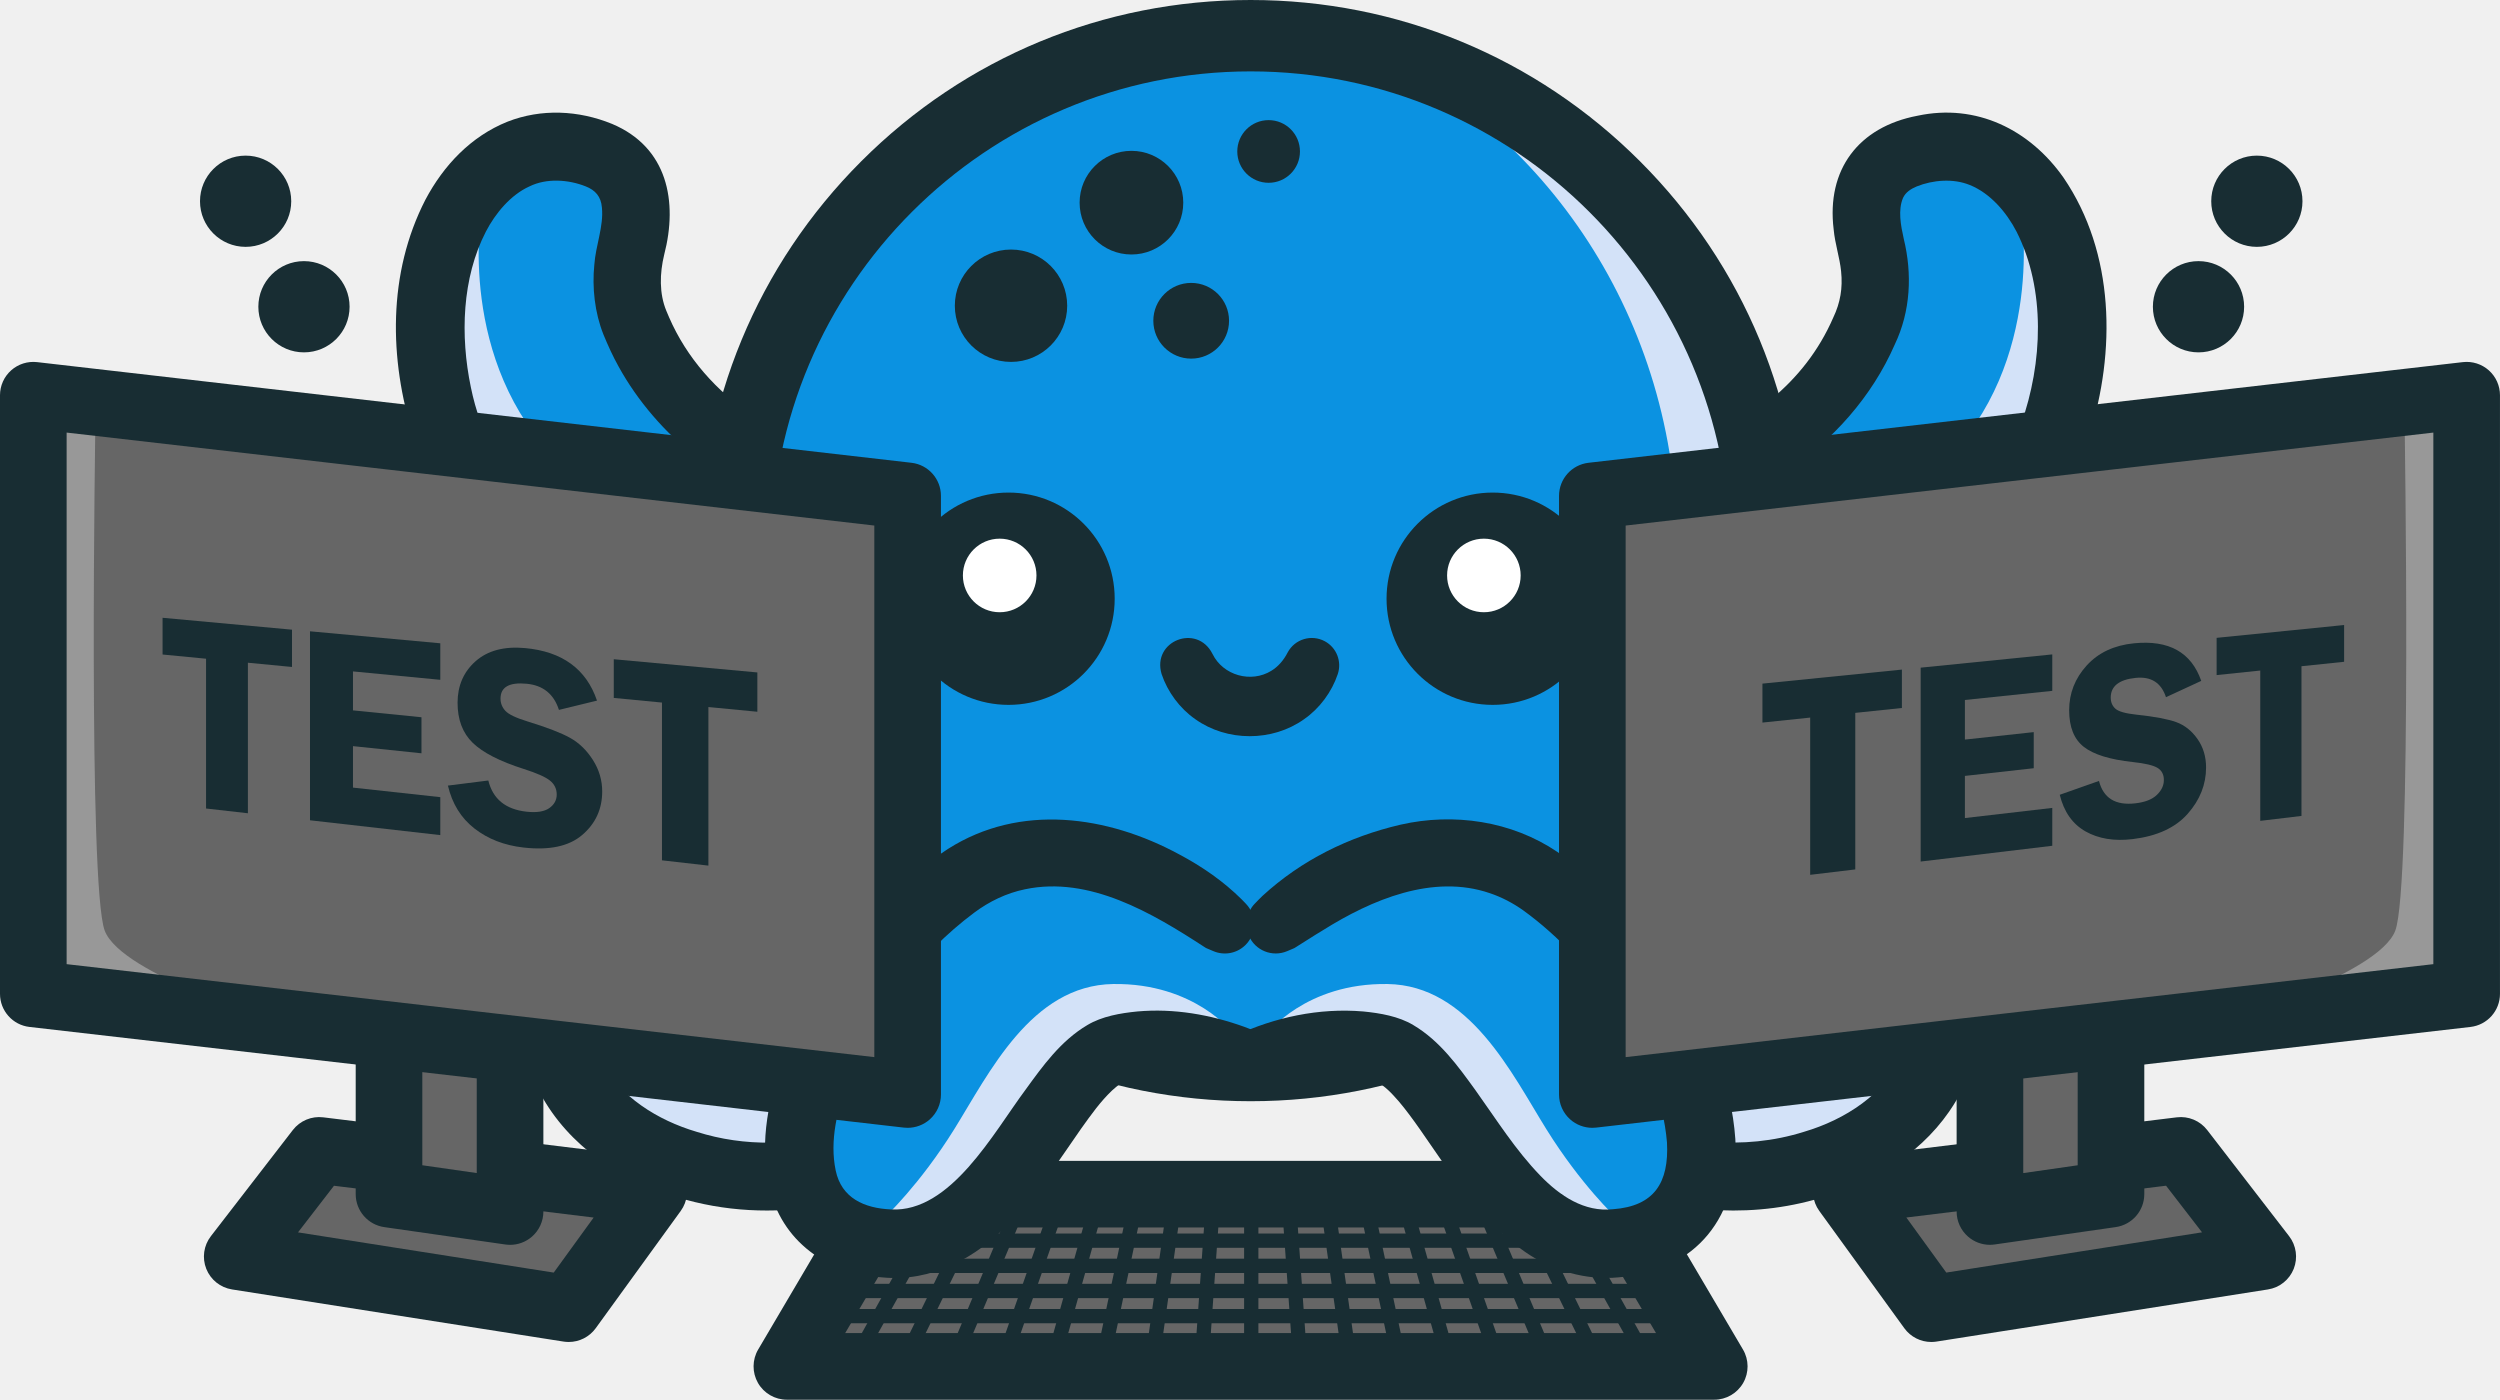
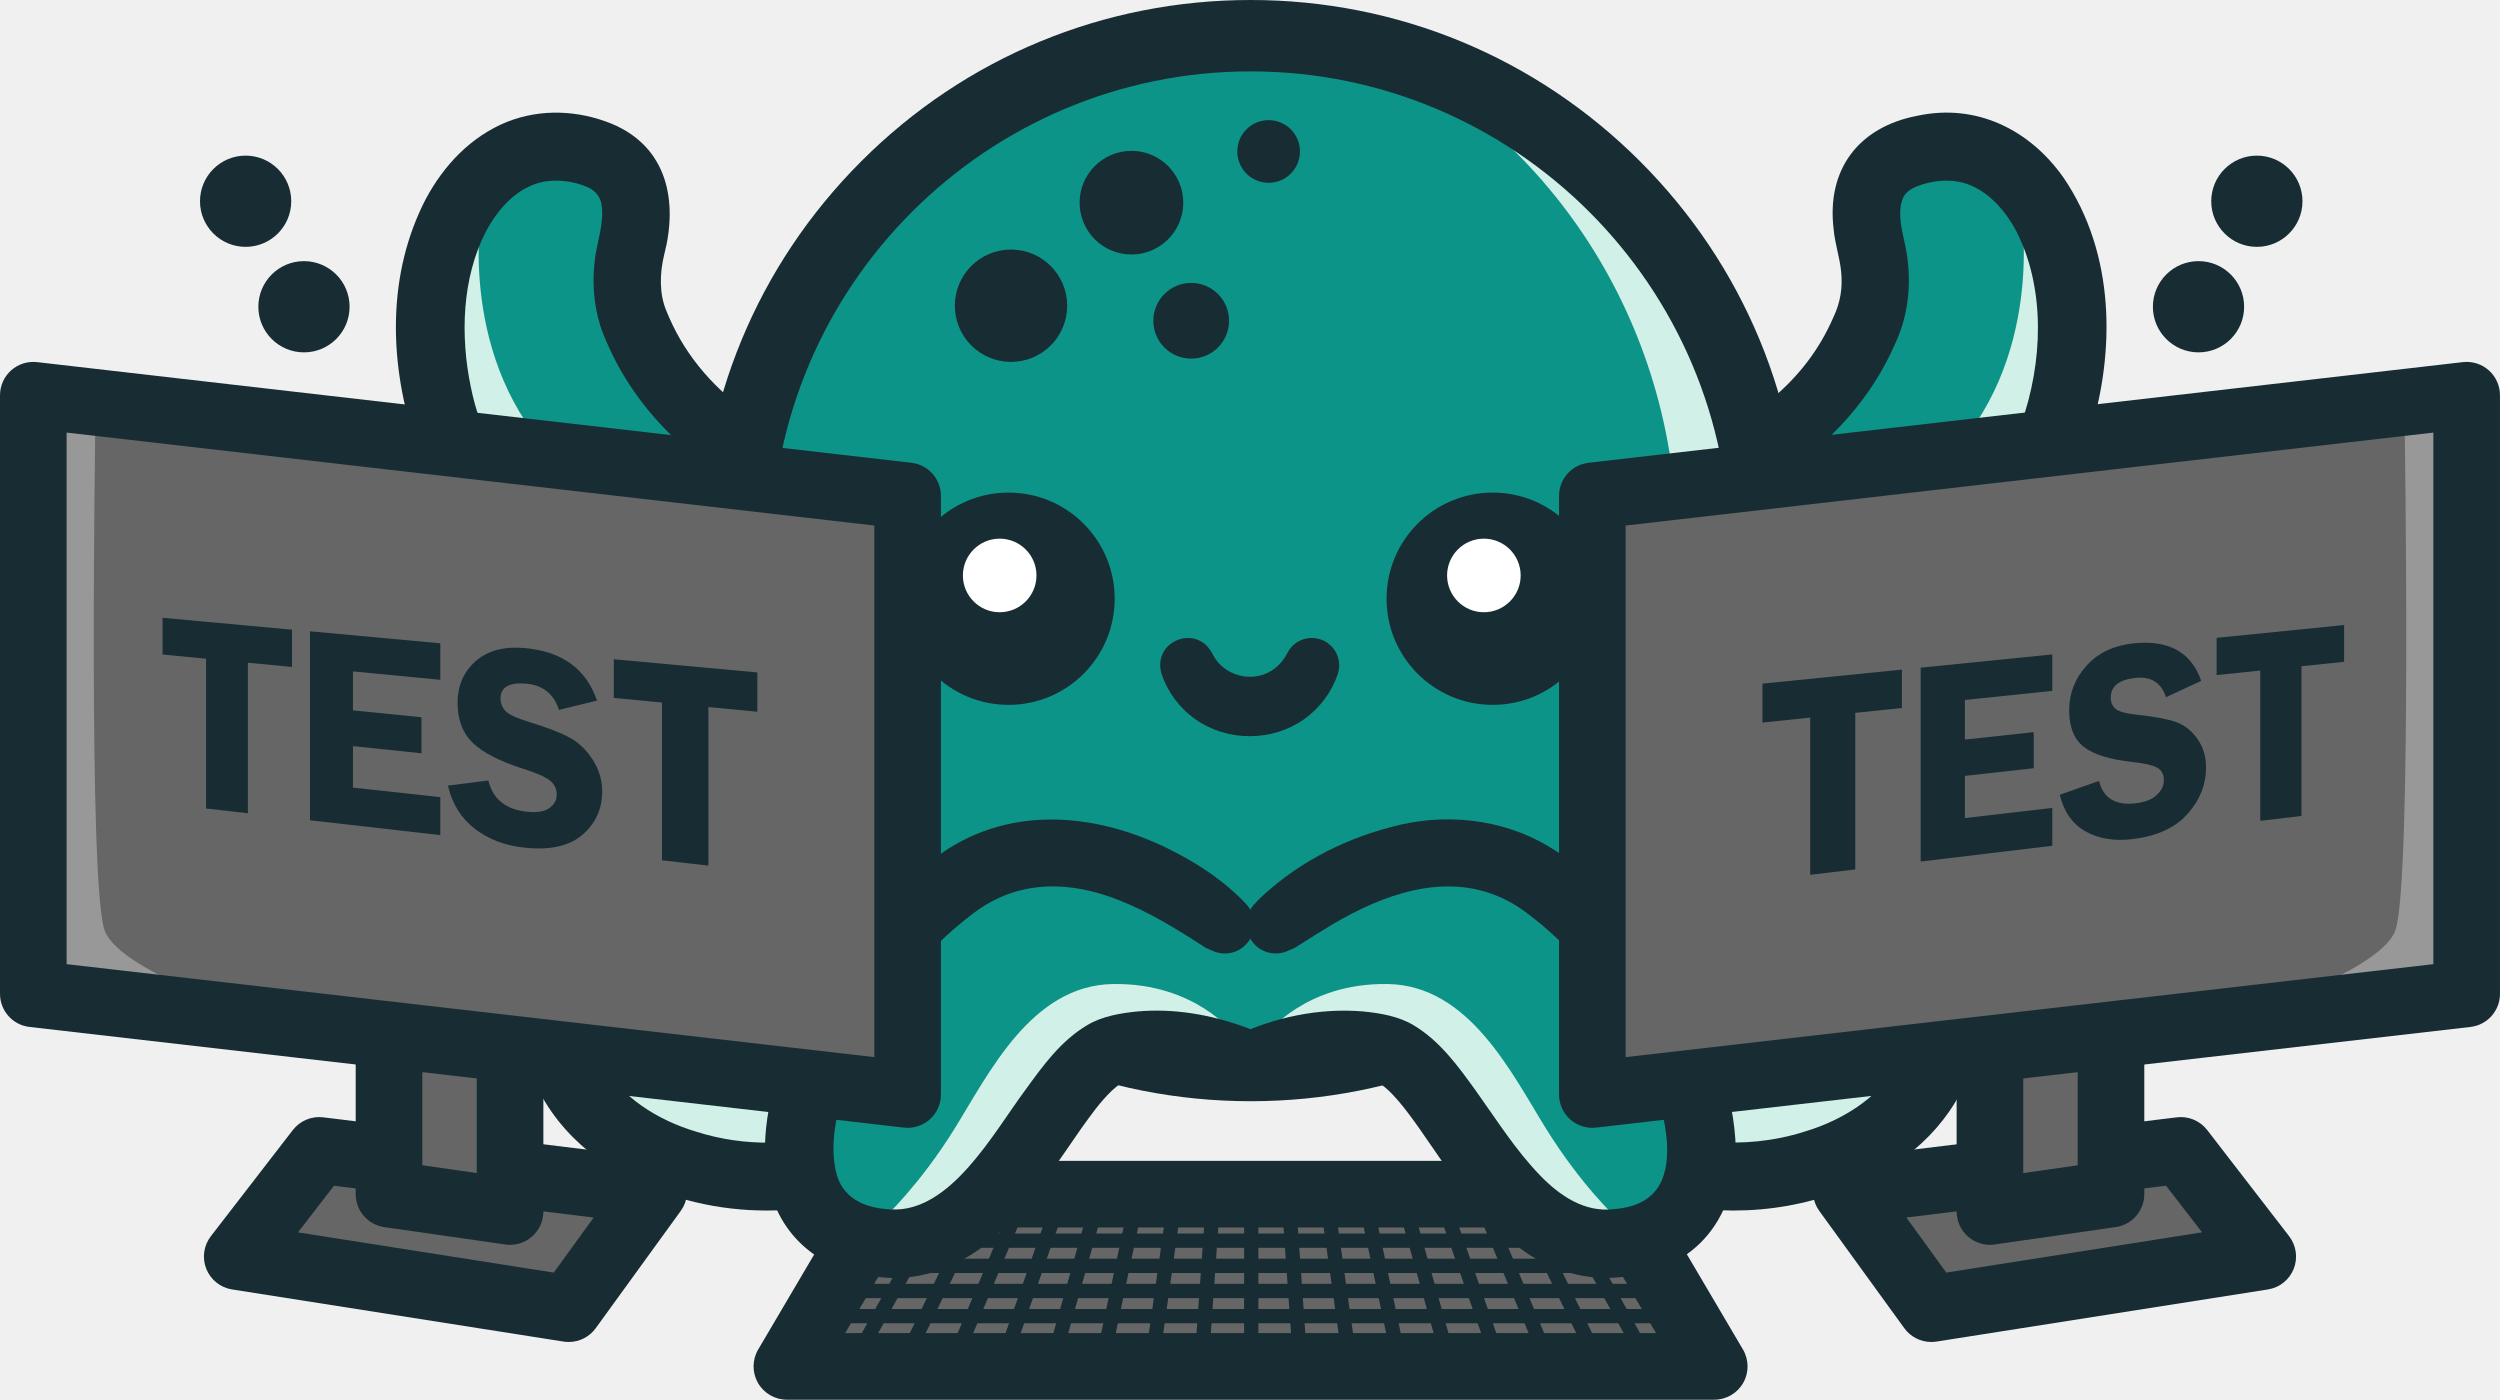
<svg xmlns="http://www.w3.org/2000/svg" id="Layer_2" data-name="Layer 2" viewBox="0 0 1050.61 588.22">
  <defs>
    <style>
      .cls-1 {
        fill: #182d33;
      }

      .cls-2 {
-         fill: #d3e2f8;
+         fill: #d1f0e8;
      }

      .cls-3 {
        fill: #fff;
      }

      .cls-4 {
        fill: #666;
      }

      .cls-5 {
        fill: #989898;
      }

      .cls-6 {
-         fill: #0b92e1;
+         fill: #0d9488;
      }
    </style>
  </defs>
  <g id="O">
    <g>
      <g>
        <polygon class="cls-4" points="720.43 574.22 330.7 574.22 373.35 501.83 677.78 501.83 720.43 574.22" />
        <path class="cls-1" d="M720.43,588.22h-389.74c-5.02,0-9.66-2.69-12.16-7.05-2.49-4.36-2.46-9.72.09-14.05l42.65-72.39c2.52-4.27,7.1-6.89,12.06-6.89h304.43c4.96,0,9.54,2.62,12.06,6.89l42.65,72.39c2.55,4.33,2.59,9.69.09,14.05-2.49,4.36-7.13,7.05-12.16,7.05ZM355.19,560.22h340.74l-26.16-44.39h-288.43l-26.16,44.39Z" />
      </g>
      <g>
        <path class="cls-6" d="M710.14,201.9s53.68-13.44,74.76-66.41c2.25-5.65,5.12-16.46,1.38-31.84-5.02-20.66-1.24-37.74,25.71-41.62,39.78-5.72,69.08,44.62,55.46,105.57-15.66,70.06-93.44,123.2-194.42,118.75" />
        <path class="cls-2" d="M849.37,88.76s10.6,63.29-32.9,105.83c-43.5,42.54-146.85,47.5-146.85,47.5,0,0,14.03,39.92,28.9,47.38,14.87,7.46,172.5-37.12,167.43-142.11" />
        <path class="cls-1" d="M707.1,189.78c27.48-11.96,51.06-28.11,63.35-56.4,2.92-6.13,4-12.32,3.26-19.38-.61-5.96-2.56-11.43-3.13-17.63-3.06-25.06,10.4-43,35.23-47.73,24.79-5.3,47.19,5.86,61.36,26,21.66,31.75,22,73.18,10.79,108.59-25.44,76.72-109.92,116.58-186.52,117.18-6.36-.07-12.71-.48-18.98-1.57-14.22-2.73-13.71-22.8.48-24.9,3.09-.41,6.18-.65,9.25-.79,2.16-.14,6.42-.45,8.57-.51,28.25-1,56.61-6.43,82.36-18.17,33.56-15.04,63.49-41.32,76.26-76.36,9.07-25.52,10.37-56.49-1.94-80.76-4.24-8.21-11.1-16.18-19.64-19.6-6.94-2.85-15.51-2.13-22.29.59-2.46,1.03-4.65,2.41-5.77,4.81-2.19,5.13-.95,11.58.31,17.25,3.58,14.66,2.91,30.38-3.78,44.36-9.49,21.8-26.09,40.51-45.78,53.45-11.36,7.46-23.9,13.32-37.33,15.82-3.59.75-7.06-2.24-6.88-5.89,0,0,.8-18.36.8-18.36h0Z" />
      </g>
      <g>
        <path class="cls-6" d="M341.52,201.9s-53.68-13.44-74.76-66.41c-2.25-5.65-5.12-16.46-1.38-31.84,5.02-20.66,1.24-37.74-25.71-41.62-39.78-5.72-69.08,44.62-55.46,105.57,15.66,70.06,93.44,123.2,194.42,118.75" />
        <path class="cls-2" d="M202.28,88.76s-10.6,63.29,32.9,105.83c43.5,42.54,146.85,47.5,146.85,47.5,0,0-14.03,39.92-28.9,47.38-14.87,7.46-172.5-37.12-167.43-142.11" />
        <path class="cls-1" d="M338.48,214.03c-32.62-6.53-62.66-31.11-78.57-60.09-2.38-4.25-4.44-8.82-6.3-13.32-3.71-9.26-4.81-19.83-3.85-29.35.54-8.01,3.99-16.19,3.19-24.03-.35-4.61-2.75-7.33-6.83-8.92-7.23-2.88-16.44-3.54-23.65.03-7.85,3.54-14.28,11.26-18.28,18.98-10.06,19.48-10.81,43.79-6.32,65.39,4.01,19.77,13.84,38.15,27.21,53.2,34.76,39.34,88.73,55.91,140.07,56.91,4.3.31,9.21.5,13.52,1.1,14.27,2.11,14.66,22.21.5,24.9-6.27,1.09-12.62,1.5-18.98,1.57-32.01-.49-63.96-7.08-93.29-20.17-41.88-18.48-78.86-52.67-93.23-97.02-10.19-32.33-10.78-68.38,5.12-99.31,7.59-14.32,19.03-26.56,34.5-32.77,14.18-5.54,29.82-4.83,43.93.94,23.36,9.84,27.71,32.61,21.9,54.96-1.9,7.84-2.12,16.33.91,23.61.23.55.91,2.13,1.15,2.71,7.39,17.02,19.94,31.16,35.44,41.49,8.35,5.5,17.32,10.2,26.47,14.23,0,0,.83.38.83.38.24.11.61.26.61.3l.8,18.33c.21,3.68-3.27,6.67-6.87,5.92h0Z" />
      </g>
      <g>
        <g>
          <path class="cls-6" d="M668.13,333s54.78,7.83,94.3-33.26c4.21-4.38,10.96-13.3,13.3-28.96,3.15-21.03,13.11-35.41,39.52-28.83,38.99,9.72,47.11,67.4,11.48,118.7-40.96,58.96-133.04,78.78-224.87,36.52" />
          <path class="cls-2" d="M839.78,280.83s-14.09,62.61-70.43,85.57c-56.35,22.96-153.91-11.48-153.91-11.48,0,0-2.09,42.26,8.87,54.78,10.96,12.52,173.74,30.78,208.7-68.35" />
          <path class="cls-1" d="M669.9,320.63c31.25-.73,59.64-7.23,82.05-30.37,3.97-4.06,6.51-8.88,8.25-14.64,1.69-5.74,1.94-11.55,3.76-17.51,2.29-8.05,6.11-16.03,12.75-22.15,12.43-11.78,31.07-11.6,46.3-6.59,16.46,5.32,29.2,18.63,35.26,34.43,14.88,39.43-1.95,84.57-27.68,115.3-47.91,56.31-131.56,65.34-198.93,44.32-12.15-3.72-24.21-8.1-35.02-14.89-12.13-7.9-4.08-26.28,9.85-22.87,11.21,3.13,22.08,7.57,33.22,10.9,43.82,13.13,93.56,13.29,134.57-8.45,17.77-9.52,33.27-23.36,43.87-40.55,11.64-18.67,19.38-41.45,16.16-63.13-1.24-8-4.59-16.44-10.33-21.95-2.53-2.32-5.35-4.27-8.6-5.49-3.69-1.5-8.5-2.39-12.25-2.38-2.66.03-5.22.48-7.16,2.28-3.97,3.93-5.25,10.37-6.23,16.09-2.22,14.93-8.78,29.23-20.26,39.65-17.02,16.6-39.45,27.66-62.58,32.2-13.34,2.62-27.16,3.3-40.54.55-3.61-.67-5.69-4.74-4.14-8.05,0,0,7.68-16.69,7.68-16.69h0Z" />
        </g>
        <g>
          <path class="cls-6" d="M382.74,333s-54.78,7.83-94.3-33.26c-4.21-4.38-10.96-13.3-13.3-28.96-3.15-21.03-13.11-35.41-39.52-28.83-38.99,9.72-47.11,67.4-11.48,118.7,40.96,58.96,133.04,78.78,224.87,36.52" />
          <path class="cls-2" d="M211.09,280.83s14.09,62.61,70.43,85.57c56.35,22.96,153.91-11.48,153.91-11.48,0,0,2.09,42.26-8.87,54.78-10.96,12.52-173.74,30.78-208.7-68.35" />
          <path class="cls-1" d="M384.51,345.37c-32.67,6.27-69.77-5.15-95.44-25.97-3.81-3.03-7.44-6.49-10.86-9.95-6.94-7.17-11.95-16.54-14.65-25.72-2.52-7.62-2.42-16.5-6.12-23.46-2.07-4.13-5.32-5.74-9.69-5.68-7.79.06-16.56,2.93-21.89,8.96-5.93,6.24-8.97,15.82-9.75,24.48-1.96,21.84,6.53,44.63,18.84,62.93,11.18,16.79,27.23,30.09,45.29,38.98,47.05,23.3,103.28,18.26,151.19-.2,4.1-1.33,8.72-3.01,12.94-4.09,14.01-3.43,21.96,15.03,9.87,22.87-5.4,3.38-11.12,6.16-16.98,8.63-29.82,11.63-61.89,17.6-93.99,16.56-45.76-1.29-92.91-18.98-122.97-54.62-21.65-26.09-35.81-59.24-32.76-93.89,1.62-16.13,7.59-31.78,19.57-43.37,11.04-10.49,25.78-15.73,41.03-15.72,25.34.29,37.97,19.73,41.03,42.62,1.2,7.98,4.2,15.92,9.76,21.52.42.43,1.65,1.63,2.09,2.08,13.27,12.97,30.23,21.32,48.49,25.03,9.8,1.94,19.89,2.9,29.88,3.18l.91.03c.26.02.66,0,.68.05l7.66,16.67c1.58,3.33-.51,7.41-4.13,8.08h0Z" />
        </g>
        <circle class="cls-6" cx="525.57" cy="231.39" r="216.39" />
        <path class="cls-2" d="M704.78,229.11c0,57.45-20.36,109.94-53.98,150.07h37.51c36.18-38.68,58.34-90.65,58.34-147.79,0-105.49-75.48-193.35-175.38-212.51,78.48,34.74,133.51,115.79,133.51,210.23Z" />
        <path class="cls-1" d="M525.57,462.78c-61.81,0-119.91-24.07-163.62-67.77s-67.77-101.81-67.77-163.62,24.07-119.91,67.77-163.62S463.76,0,525.57,0s119.91,24.07,163.62,67.77,67.77,101.81,67.77,163.62-24.07,119.91-67.77,163.62-101.81,67.77-163.62,67.77ZM525.57,30c-111.05,0-201.39,90.34-201.39,201.39s90.34,201.39,201.39,201.39,201.39-90.34,201.39-201.39S636.61,30,525.57,30Z" />
        <circle class="cls-1" cx="423.83" cy="251.61" r="44.61" />
        <g>
          <circle class="cls-1" cx="424.87" cy="128.48" r="23.61" />
          <circle class="cls-1" cx="475.48" cy="85.17" r="21.78" />
          <circle class="cls-1" cx="500.59" cy="134.8" r="15.91" />
          <circle class="cls-1" cx="533.13" cy="63.65" r="13.17" />
        </g>
        <circle class="cls-3" cx="420.11" cy="241.83" r="15.46" />
        <circle class="cls-1" cx="627.3" cy="251.61" r="44.61" />
        <circle class="cls-3" cx="623.59" cy="241.83" r="15.46" />
        <path class="cls-1" d="M509.53,274.78c4.48,9.14,16.28,12.35,24.73,7.12,2.81-1.7,5.2-4.4,6.89-7.74,3.01-5.6,9.99-7.69,15.59-4.68,5,2.69,7.2,8.56,5.46,13.77-2.5,7.49-7.59,14.43-14.18,19-13.32,9.51-32.36,9.5-45.68,0-6.59-4.57-11.68-11.51-14.19-19-4.13-13.93,14.9-21.35,21.38-8.47h0Z" />
        <g>
          <path class="cls-6" d="M369.43,361.17s-14.87,40.7-57.91,46.57c-27.93,3.81-48.78-26.22-69.65-10.57-18.97,14.23-16.45,80.62,58.96,95.22,80.87,15.65,151.96-60,150.78-84.26" />
          <path class="cls-2" d="M245,441.78s37.57,25.43,97.04,13.3c59.48-12.13,85.3-68.87,97.43-63.39,12.13,5.48-10.96,92.74-104.48,99.78-93.52,7.04-98.61-48.52-98.61-48.52" />
          <path class="cls-1" d="M381.18,365.46c-2.82,11.48-9.53,21.41-17.53,29.98-12.78,13.92-31.02,23.76-50,26.24-16.66,2.59-32.37-4.64-46.4-11.16-4.14-1.84-7.85-3.16-10.41-3.52-2.55-.35-3.84-.12-5.84,1.2,0,0-.35.24-.35.24-.28.14-.22.25-.45.35-.72.89-1.27,1.6-1.91,3.18-4.13,10.46-1.5,23.67,3.98,33.75,8.37,15.24,24.04,25.05,40.47,29.91,40.81,12.97,85.36-3.08,116.97-30.46,12.04-10.33,22.55-22.5,29.41-36.44-.16-16.56,23.5-17.77,24.97-1.21.95,10.54-3.65,20.12-8.85,28.63-13.6,20.43-32.34,36.38-52.99,49.08-34.99,21.43-77.92,30.17-117.76,17.87-23.61-6.88-45.59-21.54-57.46-43.6-15.08-26.3-14.6-73.76,22.3-80.68,23.51-3.81,41.01,17.06,60.44,14.89,12.9-1.71,24.44-7.88,33.45-17.48,5.58-5.78,9.77-13.01,14.48-19.36,6.28-15.31,28.54-7.27,23.48,8.58h0Z" />
        </g>
        <g>
          <path class="cls-6" d="M525.57,447.78s-27.91-14.04-56.09-7c-28.17,7.04-47.45,85.18-96.65,81.78-68.09-4.7-32.44-106.73,28.96-151.04,52.04-37.57,113.48,17.61,113.48,17.61" />
          <path class="cls-2" d="M371.78,511.61s14.61-13.57,29.22-37.04c14.61-23.48,32.35-60.52,66.78-61.04,34.43-.52,50.61,20.87,50.61,20.87,0,0-38.09-3.65-56.87,10.43-18.78,14.09-28.7,77.74-66.78,82.43" />
          <path class="cls-1" d="M519.27,460.29c-13.89-6.11-29.92-9.27-44.84-6.11-2.91.49-4.62,1.86-7.09,4.09-4.93,4.69-8.85,10.22-13.08,16.15-9.03,12.9-18.48,27.77-30.14,39.66-13.78,14.51-32.69,24.84-53.55,22.72-22.92-1.56-42.25-15.09-47.39-38.37-4.25-18.68.07-38.15,6.39-54.96,13.16-33.93,38.31-66.72,68.84-86.73,30.34-19.29,67.03-14,97.13,2.3,9.64,5.11,18.62,11.32,26.36,19.01,0,0,1.72,1.79,1.72,1.79,4.71,4.91,4.56,12.71-.35,17.42-3.66,3.52-8.94,4.33-13.34,2.46l-3.01-1.28-.09-.04-.16-.1-.34-.21c-22.11-14.42-48.53-30.08-75.57-24.38-7.76,1.59-15.03,5.11-21.37,9.84-23.35,17.42-42.39,42.75-52.95,70.1-4.59,12.63-7.86,25.68-5.25,38.22,2.41,11.64,12.05,15.9,23.28,16.39,25.01,1.34,42.95-32.09,56.51-50.32,7.21-9.93,14.76-20.52,25.97-27.16,6.16-3.7,13.93-5.02,21.02-5.72,15.45-1.37,30.66,1.32,45.06,6.5,2.52.92,5.06,1.95,7.51,3.08,18.27,7.91,6.85,33.86-11.26,25.65h0Z" />
        </g>
        <g>
          <path class="cls-6" d="M681.43,361.17s14.87,40.7,57.91,46.57c27.93,3.81,48.78-26.22,69.65-10.57,18.97,14.23,16.45,80.62-58.96,95.22-80.87,15.65-151.96-60-150.78-84.26" />
          <path class="cls-2" d="M805.87,441.78s-37.57,25.43-97.04,13.3c-59.48-12.13-85.3-68.87-97.43-63.39-12.13,5.48,10.96,92.74,104.48,99.78,93.52,7.04,98.61-48.52,98.61-48.52" />
          <path class="cls-1" d="M693.18,356.88c4.71,6.35,8.9,13.58,14.48,19.36,8.35,8.86,18.72,14.81,30.51,17.01,3.3.65,6.62.94,10,.38,8.12-1.26,15.67-5.44,24.01-9.09,7.73-3.58,19.31-7.55,29.37-5.71,20.97,3.72,30.61,21.64,31.58,41.08.81,17.19-4.47,33.45-14.02,47.24-13.23,19.12-34.56,31.34-56.71,37.06-60.08,16.45-124.47-13.91-161.94-61.18-5.38-7.16-9.96-14.59-12.49-23.48-1-3.88-1.65-7.65-1.19-12.03.33-6.9,6.19-12.21,13.09-11.88,6.9.33,12.22,6.19,11.88,13.09.17-.02.31.27.5.7,1.66,3.82,4.05,7.78,6.61,11.39,30.27,42.02,88.02,70.94,139.27,54.81,17.32-5.11,33.89-15.83,41.77-32.48,4.55-9.61,6.48-21.62,2.68-31.19-.64-1.58-1.21-2.29-1.91-3.18-.22-.1-.17-.21-.45-.35-.95-.69-2.2-1.35-3.23-1.49-4.36-.36-7.88,1.3-13.37,3.58-4.15,1.81-8.77,4.07-13.94,6.14-9.43,3.97-21.68,6.72-32.46,5.02-24.92-3.23-47.44-18.83-60.55-39.87-3.08-5.09-5.57-10.55-6.98-16.36-5.07-15.76,17.15-23.95,23.48-8.58h0Z" />
        </g>
        <g>
          <path class="cls-6" d="M525.3,447.78s27.91-14.04,56.09-7c28.17,7.04,47.45,85.18,96.65,81.78,68.09-4.7,32.44-106.73-28.96-151.04-52.04-37.57-113.48,17.61-113.48,17.61" />
          <path class="cls-2" d="M679.09,511.61s-14.61-13.57-29.22-37.04c-14.61-23.48-32.35-60.52-66.78-61.04-34.43-.52-50.61,20.87-50.61,20.87,0,0,38.09-3.65,56.87,10.43s28.7,77.74,66.78,82.43" />
          <path class="cls-1" d="M519.01,435.28c16.78-7.8,35.28-11.79,53.9-10.22,7.09.7,14.86,2.02,21.02,5.72,11.2,6.63,18.76,17.23,25.97,27.16,9.26,12.97,16.86,25.19,27.37,36.08,8.27,8.57,18.57,15.45,30.59,14.15,17.42-1.29,23.56-11.27,22.68-28.04-3.08-36.87-30.94-76.25-60.43-97.57-4.29-3.04-9.02-5.53-13.99-7.2-23.88-8.19-49.62,2.65-70.22,15.6-3.98,2.35-8.01,5.07-11.95,7.47,0,0-3.01,1.28-3.01,1.28-6.26,2.66-13.5-.26-16.15-6.53-1.99-4.68-.85-9.9,2.46-13.35.8-.88,2.47-2.53,3.31-3.35,16.32-14.97,36.17-24.83,57.99-29.91,22.37-5.11,46.69-1.56,65.9,11.43,37.31,25.63,71.6,74.46,74.81,120.61,1.99,32.06-16.25,55.72-48.98,58.18-13.65,1.43-28.24-2.93-39.23-10.59-19.14-12.97-31.85-33.82-44.46-51.79-2.93-4.16-5.85-8.15-8.77-11.58-2.81-3.18-5.85-6.63-9.42-8.15-14.5-3.84-30.3-1-44.15,4.45,0,0-1.5.63-1.5.63l-1.16.53c-17.12,8.01-29.27-16.05-12.58-25.01h0Z" />
        </g>
      </g>
      <g>
        <g>
          <polygon class="cls-4" points="134.13 483.43 274.74 500.65 239 549.96 99.7 528.04 134.13 483.43" />
          <path class="cls-1" d="M239,563.96c-.72,0-1.45-.06-2.18-.17l-139.3-21.91c-4.89-.77-9-4.06-10.83-8.65-1.83-4.6-1.1-9.82,1.93-13.73l34.44-44.61c3.02-3.91,7.88-5.94,12.78-5.34l140.61,17.22c4.92.6,9.15,3.76,11.13,8.3s1.41,9.8-1.5,13.81l-35.74,49.3c-2.66,3.67-6.89,5.78-11.33,5.78ZM125.22,517.89l107.48,16.91,16.77-23.13-109.12-13.36-15.12,19.59Z" />
        </g>
        <g>
          <polygon class="cls-4" points="214.35 509.13 163.48 501.83 163.48 384.43 214.35 384.43 214.35 509.13" />
          <path class="cls-1" d="M214.35,523.13c-.66,0-1.33-.05-1.99-.14l-50.87-7.3c-6.89-.99-12.01-6.89-12.01-13.86v-117.39c0-7.73,6.27-14,14-14h50.87c7.73,0,14,6.27,14,14v124.7c0,4.06-1.76,7.92-4.83,10.58-2.56,2.22-5.82,3.42-9.17,3.42ZM177.48,489.69l22.87,3.28v-94.54h-22.87v91.26Z" />
        </g>
        <polygon class="cls-4" points="381.43 459.96 14 417.66 14 166.09 381.43 208.38 381.43 459.96" />
        <path class="cls-5" d="M40.09,177.43s-3.13,194.87,3.91,213.65,73.57,38.35,73.57,38.35l-99.39-9.39.78-250.43" />
        <path class="cls-1" d="M381.44,473.96c-.53,0-1.07-.03-1.6-.09L12.4,431.57c-7.07-.81-12.4-6.8-12.4-13.91v-251.57c0-3.99,1.7-7.79,4.68-10.45,2.98-2.66,6.96-3.91,10.92-3.46l367.43,42.3c7.07.81,12.4,6.8,12.4,13.91v251.57c0,3.99-1.7,7.79-4.68,10.45-2.58,2.3-5.9,3.55-9.32,3.55ZM28,405.18l339.43,39.07v-223.39L28,181.79v223.39Z" />
        <g>
          <path class="cls-1" d="M122.71,264.61v15.68l-18.53-1.78v63.26l-17.59-2v-62.95l-18.27-1.76v-15.44l54.39,5Z" />
          <path class="cls-1" d="M185.03,285.69l-36.69-3.53v16.37l28.78,2.89v15.15l-28.78-3.01v17.43l36.69,4.01v15.95l-54.76-6.23v-79.42l54.76,5.04v15.36Z" />
          <path class="cls-1" d="M250.88,294.43l-15.99,3.9c-2.14-6.67-6.67-10.33-13.56-10.99-7.33-.7-10.99,1.39-10.99,6.26,0,1.94.68,3.66,2.05,5.14,1.37,1.48,4.46,2.96,9.3,4.44,8.11,2.49,14.06,4.78,17.85,6.88,3.79,2.1,7,5.2,9.61,9.29,2.61,4.1,3.92,8.51,3.92,13.24,0,7.42-2.8,13.52-8.4,18.3-5.58,4.77-13.82,6.52-24.68,5.28-8.11-.92-14.98-3.6-20.63-8.02-5.64-4.4-9.34-10.41-11.13-18.01l16.98-2.14c1.92,7.77,7.26,12.14,16.06,13.11,4.26.47,7.44-.03,9.54-1.49,2.1-1.47,3.15-3.38,3.15-5.73s-.95-4.35-2.86-5.87c-1.91-1.52-5.57-3.14-11-4.87-10.07-3.2-17.21-6.87-21.46-11-4.24-4.13-6.35-9.74-6.35-16.84s2.53-12.99,7.59-17.45c5.08-4.47,11.99-6.31,20.75-5.51,15.62,1.43,25.74,8.78,30.25,22.07Z" />
          <path class="cls-1" d="M318.27,282.59v16.52l-20.57-1.98v66.64l-19.51-2.22v-66.3l-20.26-1.95v-16.26l60.34,5.55Z" />
        </g>
      </g>
      <g>
        <g>
          <polygon class="cls-4" points="916.48 483.43 775.87 500.65 811.61 549.96 950.91 528.04 916.48 483.43" />
          <path class="cls-1" d="M811.61,563.96c-4.44,0-8.68-2.12-11.33-5.78l-35.74-49.3c-2.91-4.01-3.48-9.26-1.5-13.81s6.21-7.7,11.13-8.3l140.61-17.22c4.9-.6,9.76,1.43,12.78,5.34l34.43,44.61c3.02,3.92,3.75,9.13,1.93,13.73-1.83,4.6-5.95,7.89-10.83,8.65l-139.3,21.91c-.73.11-1.46.17-2.18.17ZM801.14,511.66l16.77,23.13,107.48-16.91-15.12-19.59-109.13,13.36Z" />
        </g>
        <g>
          <polygon class="cls-4" points="836.26 509.13 887.13 501.83 887.13 384.43 836.26 384.43 836.26 509.13" />
          <path class="cls-1" d="M836.26,523.13c-3.35,0-6.61-1.2-9.17-3.42-3.07-2.66-4.83-6.52-4.83-10.58v-124.7c0-7.73,6.27-14,14-14h50.87c7.73,0,14,6.27,14,14v117.39c0,6.96-5.12,12.87-12.01,13.86l-50.87,7.3c-.66.1-1.33.14-1.99.14ZM850.26,398.44v94.54l22.87-3.28v-91.26h-22.87Z" />
        </g>
        <polygon class="cls-4" points="669.17 459.96 1036.61 417.66 1036.61 166.09 669.17 208.38 669.17 459.96" />
        <path class="cls-5" d="M1010.52,177.43s3.13,194.87-3.91,213.65c-7.04,18.78-73.57,38.35-73.57,38.35l99.39-9.39-.78-250.43" />
        <path class="cls-1" d="M669.17,473.96c-3.42,0-6.74-1.25-9.32-3.55-2.98-2.66-4.68-6.46-4.68-10.45v-251.57c0-7.11,5.33-13.09,12.4-13.91l367.43-42.3c3.96-.46,7.94.8,10.92,3.46,2.98,2.66,4.68,6.46,4.68,10.45v251.57c0,7.11-5.33,13.09-12.4,13.91l-367.43,42.3c-.53.06-1.07.09-1.6.09ZM683.17,220.86v223.39l339.43-39.07v-223.39l-339.43,39.07Z" />
      </g>
      <g>
        <path class="cls-1" d="M799.26,281.38v16.15l-19.59,2.05v65.79l-18.95,2.27v-66.08l-20.07,2.1v-16.37l58.61-5.9Z" />
        <path class="cls-1" d="M862.46,290.33l-36.72,3.83v16.64s28.92-3.13,28.92-3.13v15.17s-28.92,3.23-28.92,3.23v17.71l36.72-4.26v15.91l-55.31,6.63v-81.48l55.31-5.57v15.32Z" />
        <path class="cls-1" d="M925.07,286.13l-14.83,6.86c-2-6.08-6.25-8.79-12.76-8.11-6.97.72-10.46,3.49-10.46,8.29,0,1.91.65,3.47,1.96,4.65,1.31,1.19,4.26,2.02,8.84,2.51,7.65.81,13.23,1.87,16.76,3.15,3.52,1.28,6.49,3.64,8.9,7.07,2.41,3.43,3.61,7.42,3.61,11.98,0,7.15-2.58,13.64-7.74,19.48-5.18,5.85-12.88,9.39-23.13,10.62-7.72.93-14.32-.15-19.78-3.23-5.47-3.09-9.09-8.23-10.84-15.4l16.48-5.82c1.85,7.25,6.96,10.39,15.33,9.41,4.03-.47,7.02-1.64,8.99-3.53,1.97-1.88,2.95-3.96,2.95-6.26s-.89-4.04-2.68-5.11c-1.79-1.08-5.24-1.9-10.37-2.45-9.6-1.03-16.46-3.15-20.57-6.36-4.12-3.21-6.18-8.35-6.18-15.4,0-7.14,2.46-13.41,7.37-18.81,4.9-5.39,11.53-8.5,19.88-9.33,14.69-1.47,24.09,3.8,28.26,15.8Z" />
        <path class="cls-1" d="M985.1,262.67v15.44l-17.92,1.87v62.91l-17.32,2.07v-63.17l-18.34,1.91v-15.65l53.57-5.39Z" />
      </g>
      <path class="cls-1" d="M525.83,568.35c-1.66,0-3-1.34-3-3v-58.96c0-1.66,1.34-3,3-3s3,1.34,3,3v58.96c0,1.66-1.34,3-3,3Z" />
      <g>
        <line class="cls-4" x1="509.67" y1="506.16" x2="505.48" y2="565.28" />
        <path class="cls-1" d="M505.48,568.28c-.07,0-.14,0-.21,0-1.65-.12-2.9-1.55-2.78-3.2l4.19-59.12c.12-1.65,1.56-2.91,3.2-2.78,1.65.12,2.9,1.55,2.78,3.2l-4.19,59.12c-.11,1.58-1.43,2.79-2.99,2.79Z" />
      </g>
      <g>
        <line class="cls-4" x1="493.51" y1="505.93" x2="485.13" y2="565.22" />
        <path class="cls-1" d="M485.13,568.22c-.14,0-.28,0-.42-.03-1.64-.23-2.78-1.75-2.55-3.39l8.38-59.28c.23-1.64,1.75-2.77,3.39-2.55,1.64.23,2.78,1.75,2.55,3.39l-8.38,59.28c-.21,1.5-1.5,2.58-2.97,2.58Z" />
      </g>
      <g>
        <line class="cls-4" x1="477.35" y1="505.71" x2="464.78" y2="565.15" />
        <path class="cls-1" d="M464.79,568.15c-.21,0-.41-.02-.62-.07-1.62-.34-2.66-1.94-2.31-3.56l12.57-59.45c.34-1.62,1.93-2.66,3.56-2.31,1.62.34,2.66,1.94,2.31,3.56l-12.57,59.45c-.3,1.41-1.54,2.38-2.93,2.38Z" />
      </g>
      <g>
        <line class="cls-4" x1="461.2" y1="505.48" x2="444.43" y2="565.09" />
        <path class="cls-1" d="M444.44,568.09c-.27,0-.54-.04-.81-.11-1.59-.45-2.52-2.1-2.08-3.7l16.76-59.61c.45-1.59,2.11-2.52,3.7-2.08,1.59.45,2.52,2.1,2.08,3.7l-16.76,59.61c-.37,1.32-1.58,2.19-2.89,2.19Z" />
      </g>
      <g>
        <line class="cls-4" x1="445.04" y1="505.25" x2="424.09" y2="565.02" />
        <path class="cls-1" d="M424.09,568.02c-.33,0-.66-.05-.99-.17-1.56-.55-2.39-2.26-1.84-3.82l20.95-59.77c.55-1.56,2.26-2.39,3.82-1.84,1.56.55,2.39,2.26,1.84,3.82l-20.95,59.77c-.43,1.24-1.59,2.01-2.83,2.01Z" />
      </g>
      <g>
        <line class="cls-4" x1="428.88" y1="505.02" x2="403.74" y2="564.96" />
        <path class="cls-1" d="M403.74,567.96c-.39,0-.78-.08-1.16-.23-1.53-.64-2.25-2.4-1.61-3.93l25.14-59.93c.64-1.53,2.4-2.25,3.93-1.61,1.53.64,2.25,2.4,1.61,3.93l-25.14,59.93c-.48,1.15-1.6,1.84-2.77,1.84Z" />
      </g>
      <g>
        <line class="cls-4" x1="412.72" y1="504.79" x2="383.39" y2="564.89" />
        <path class="cls-1" d="M383.39,567.89c-.44,0-.89-.1-1.31-.3-1.49-.73-2.11-2.52-1.38-4.01l29.33-60.1c.73-1.49,2.53-2.11,4.01-1.38,1.49.73,2.11,2.52,1.38,4.01l-29.33,60.1c-.52,1.07-1.59,1.69-2.7,1.69Z" />
      </g>
      <g>
        <line class="cls-4" x1="396.57" y1="504.57" x2="363.04" y2="564.83" />
        <path class="cls-1" d="M363.04,567.83c-.49,0-.99-.12-1.46-.38-1.45-.81-1.97-2.63-1.16-4.08l33.52-60.26c.81-1.45,2.63-1.97,4.08-1.16,1.45.81,1.97,2.63,1.16,4.08l-33.52,60.26c-.55.99-1.57,1.54-2.62,1.54Z" />
      </g>
      <g>
        <line class="cls-4" x1="541.72" y1="506.16" x2="545.91" y2="565.28" />
        <path class="cls-1" d="M545.91,568.28c-1.56,0-2.88-1.21-2.99-2.79l-4.19-59.12c-.12-1.65,1.13-3.09,2.78-3.2,1.66-.13,3.09,1.13,3.2,2.78l4.19,59.12c.12,1.65-1.13,3.09-2.78,3.2-.07,0-.14,0-.21,0Z" />
      </g>
      <g>
        <line class="cls-4" x1="557.88" y1="505.93" x2="566.26" y2="565.22" />
        <path class="cls-1" d="M566.26,568.22c-1.47,0-2.75-1.08-2.97-2.58l-8.38-59.28c-.23-1.64.91-3.16,2.55-3.39,1.64-.22,3.16.91,3.39,2.55l8.38,59.28c.23,1.64-.91,3.16-2.55,3.39-.14.02-.28.03-.42.03Z" />
      </g>
      <g>
        <line class="cls-4" x1="574.04" y1="505.71" x2="586.61" y2="565.15" />
        <path class="cls-1" d="M586.61,568.15c-1.39,0-2.63-.97-2.93-2.38l-12.57-59.45c-.34-1.62.69-3.21,2.31-3.56,1.63-.34,3.21.7,3.56,2.31l12.57,59.45c.34,1.62-.69,3.21-2.31,3.56-.21.04-.42.07-.62.07Z" />
      </g>
      <g>
        <line class="cls-4" x1="590.2" y1="505.48" x2="606.96" y2="565.09" />
        <path class="cls-1" d="M606.96,568.09c-1.31,0-2.51-.87-2.89-2.19l-16.76-59.61c-.45-1.6.48-3.25,2.08-3.7,1.59-.44,3.25.48,3.7,2.08l16.76,59.61c.45,1.6-.48,3.25-2.08,3.7-.27.08-.54.11-.81.11Z" />
      </g>
      <g>
        <line class="cls-4" x1="606.35" y1="505.25" x2="627.3" y2="565.02" />
        <path class="cls-1" d="M627.3,568.02c-1.24,0-2.4-.77-2.83-2.01l-20.95-59.77c-.55-1.56.28-3.28,1.84-3.82,1.56-.55,3.28.28,3.82,1.84l20.95,59.77c.55,1.56-.28,3.28-1.84,3.82-.33.12-.66.17-.99.17Z" />
      </g>
      <g>
        <line class="cls-4" x1="622.51" y1="505.02" x2="647.65" y2="564.96" />
        <path class="cls-1" d="M647.65,567.96c-1.17,0-2.29-.69-2.77-1.84l-25.14-59.93c-.64-1.53.08-3.29,1.61-3.93,1.53-.64,3.29.08,3.93,1.61l25.14,59.93c.64,1.53-.08,3.29-1.61,3.93-.38.16-.77.23-1.16.23Z" />
      </g>
      <g>
        <line class="cls-4" x1="638.67" y1="504.79" x2="668" y2="564.89" />
        <path class="cls-1" d="M668,567.89c-1.11,0-2.18-.62-2.7-1.69l-29.33-60.1c-.73-1.49-.11-3.29,1.38-4.01,1.49-.72,3.28-.11,4.01,1.38l29.33,60.1c.73,1.49.11,3.29-1.38,4.01-.42.21-.87.3-1.31.3Z" />
      </g>
      <g>
        <line class="cls-4" x1="654.83" y1="504.57" x2="688.35" y2="564.83" />
        <path class="cls-1" d="M688.35,567.83c-1.05,0-2.08-.56-2.62-1.54l-33.52-60.26c-.8-1.45-.28-3.27,1.16-4.08,1.45-.8,3.27-.28,4.08,1.16l33.52,60.26c.8,1.45.28,3.27-1.16,4.08-.46.26-.96.38-1.46.38Z" />
      </g>
      <path class="cls-1" d="M703.74,556.09h-351c-1.66,0-3-1.34-3-3s1.34-3,3-3h351c1.66,0,3,1.34,3,3s-1.34,3-3,3Z" />
      <path class="cls-1" d="M703.74,545.52h-351c-1.66,0-3-1.34-3-3s1.34-3,3-3h351c1.66,0,3,1.34,3,3s-1.34,3-3,3Z" />
      <path class="cls-1" d="M703.74,534.96h-351c-1.66,0-3-1.34-3-3s1.34-3,3-3h351c1.66,0,3,1.34,3,3s-1.34,3-3,3Z" />
      <path class="cls-1" d="M703.74,524.39h-351c-1.66,0-3-1.34-3-3s1.34-3,3-3h351c1.66,0,3,1.34,3,3s-1.34,3-3,3Z" />
      <circle class="cls-1" cx="127.74" cy="128.91" r="19.17" />
      <circle class="cls-1" cx="103.22" cy="84.57" r="19.17" />
      <circle class="cls-1" cx="923.91" cy="128.91" r="19.17" />
      <circle class="cls-1" cx="948.43" cy="84.57" r="19.17" />
    </g>
  </g>
</svg>
